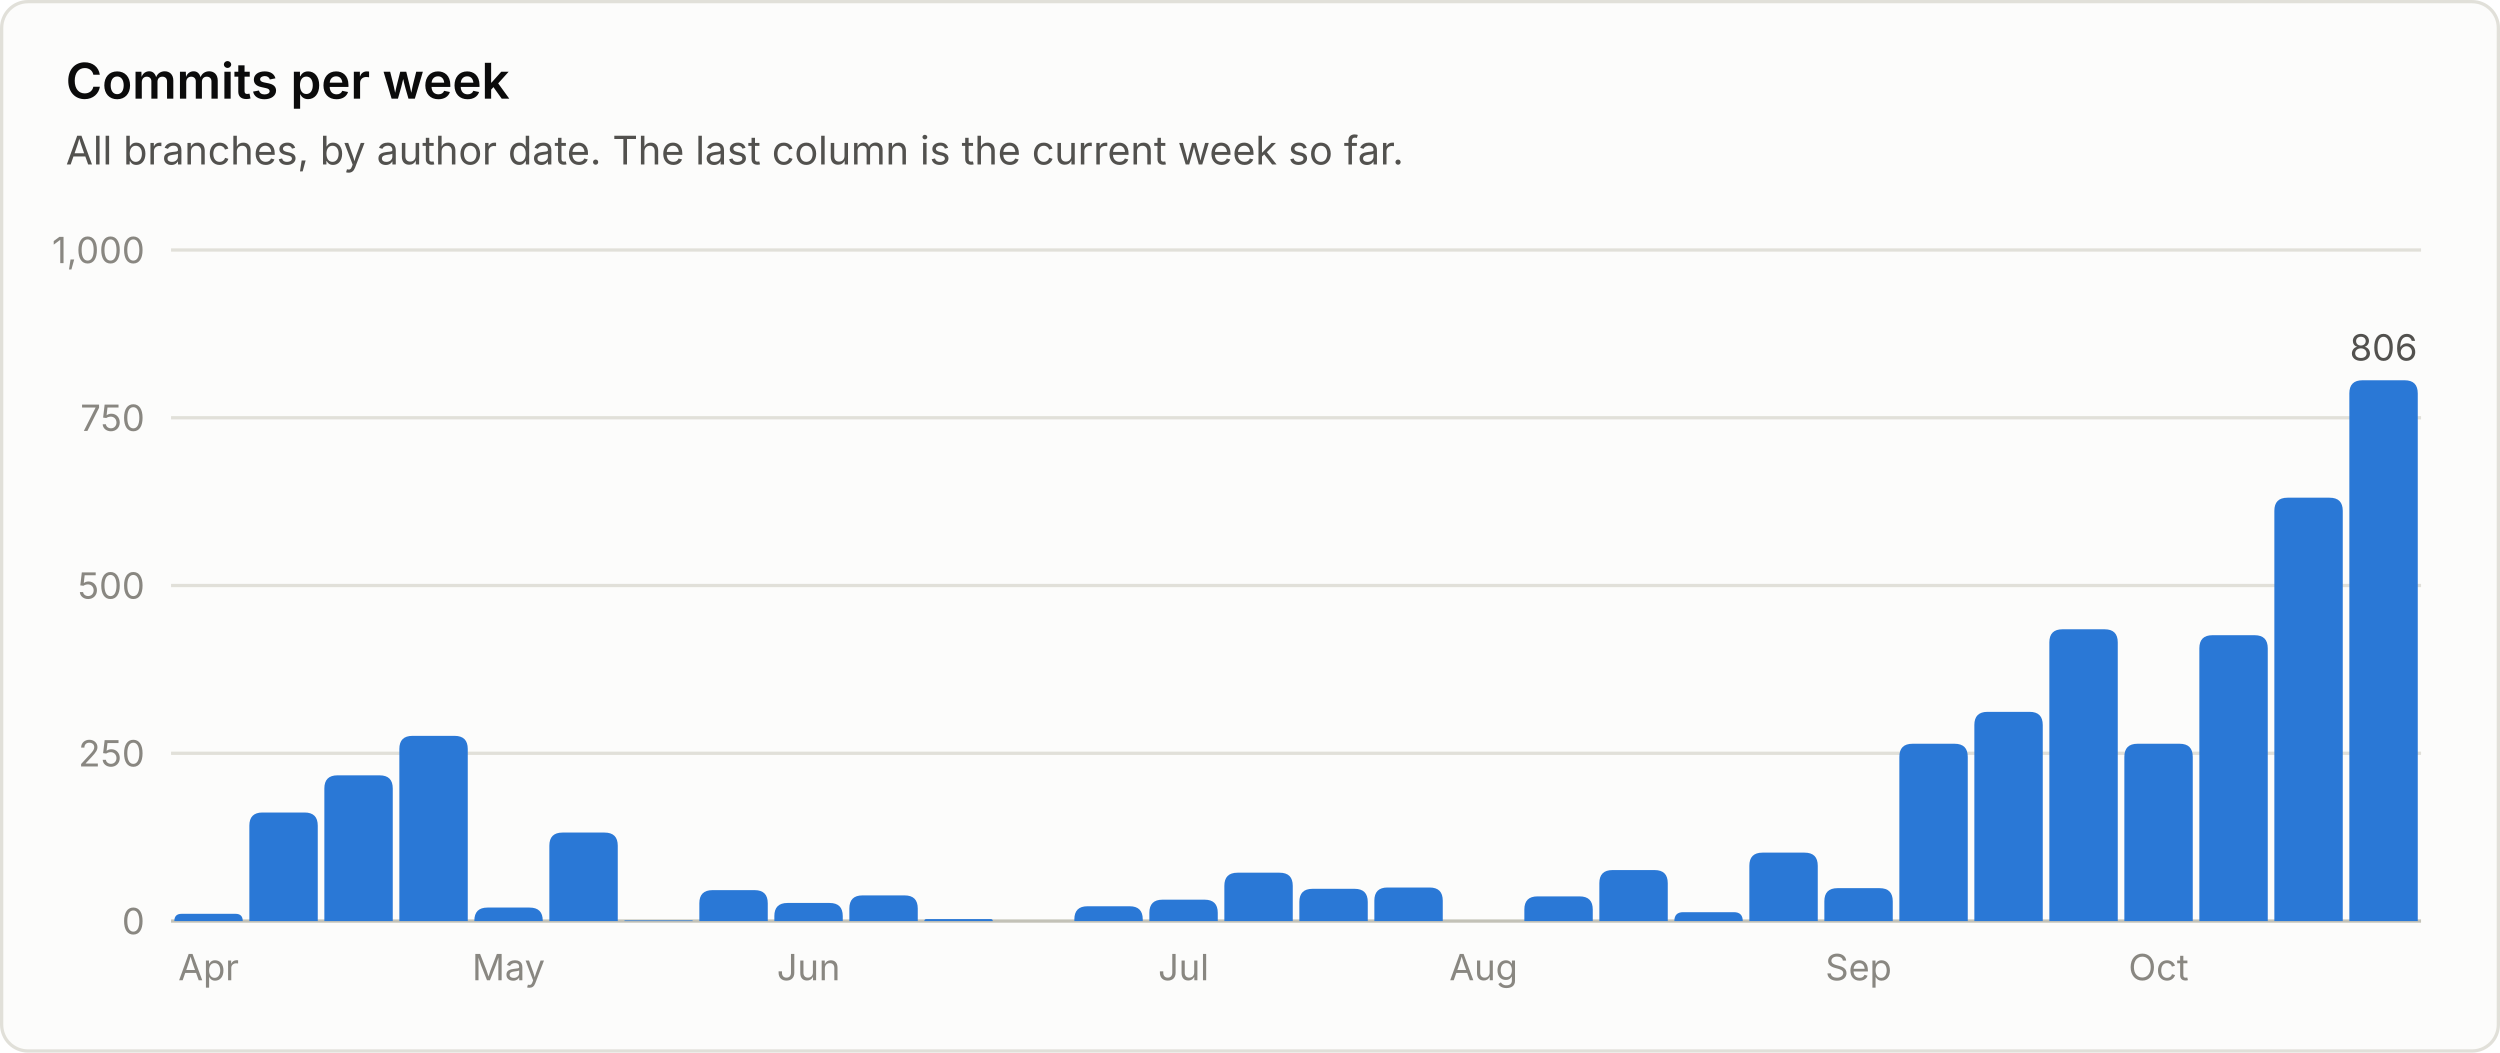
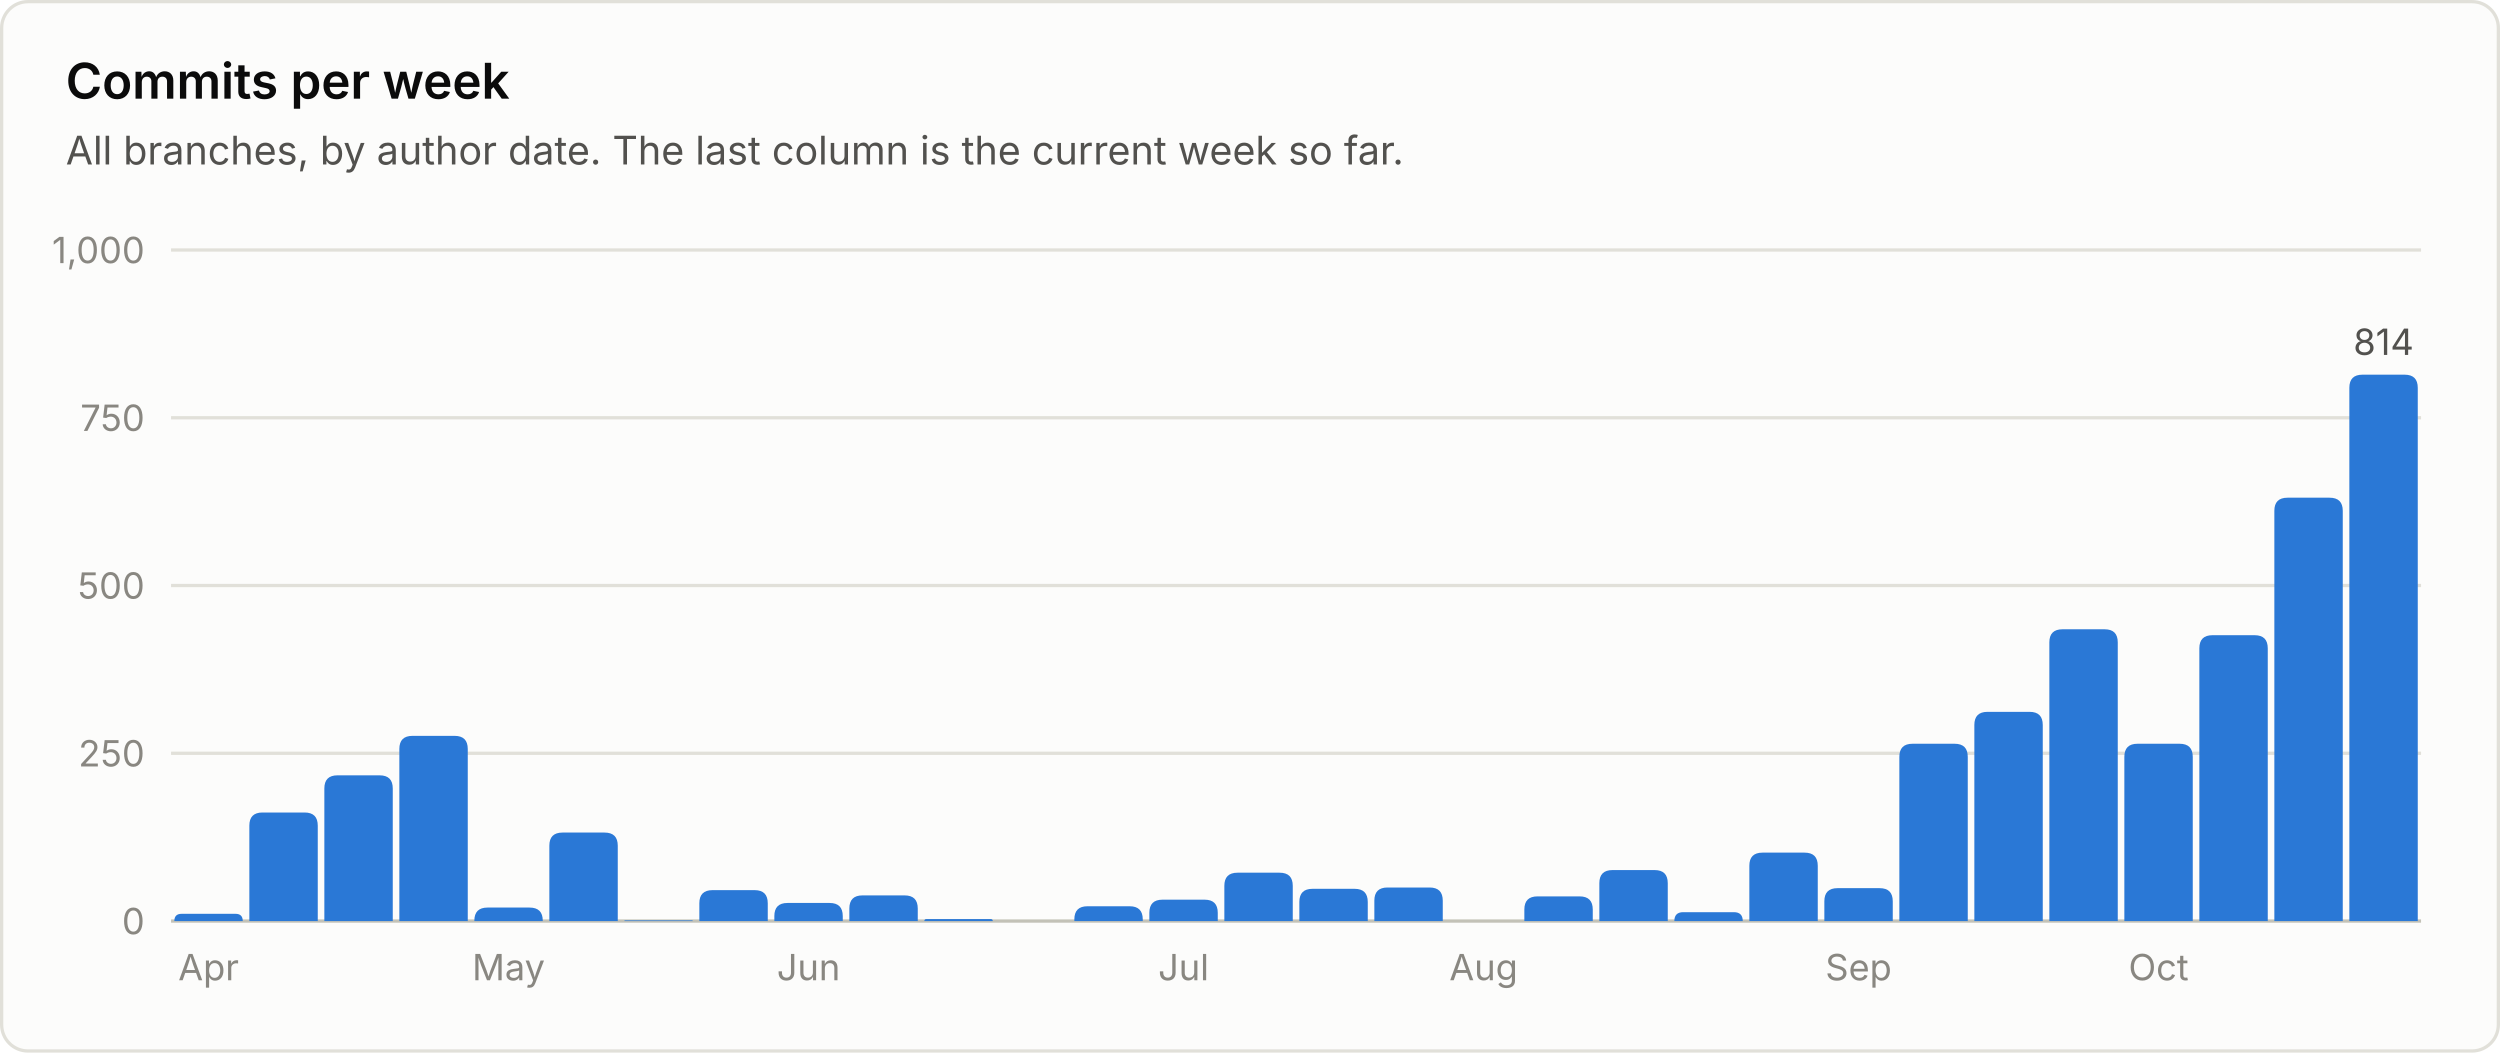
<svg xmlns="http://www.w3.org/2000/svg" viewBox="0 0 760 320" width="760" height="320" role="img" font-family="system-ui, -apple-system, 'Segoe UI', sans-serif">
  <rect x="0.5" y="0.5" width="759" height="319" rx="8" fill="#fcfcfb" stroke="#e1e0d9" />
  <text x="20.0" y="30.0" fill="#0b0b0b" font-size="15" font-weight="600" text-anchor="start">Commits per week</text>
  <text x="20.0" y="50.0" fill="#52514e" font-size="12" font-weight="400" text-anchor="start">All branches, by author date. The last column is the current week so far.</text>
  <line x1="52" y1="280.0" x2="736" y2="280.0" stroke="#c3c2b7" stroke-width="1" />
  <text x="44.0" y="284.0" fill="#898781" font-size="11" font-weight="400" text-anchor="end">0</text>
  <line x1="52" y1="229.0" x2="736" y2="229.0" stroke="#e1e0d9" stroke-width="1" />
  <text x="44.0" y="233.0" fill="#898781" font-size="11" font-weight="400" text-anchor="end">250</text>
  <line x1="52" y1="178.0" x2="736" y2="178.0" stroke="#e1e0d9" stroke-width="1" />
  <text x="44.0" y="182.0" fill="#898781" font-size="11" font-weight="400" text-anchor="end">500</text>
  <line x1="52" y1="127.0" x2="736" y2="127.0" stroke="#e1e0d9" stroke-width="1" />
  <text x="44.0" y="131.0" fill="#898781" font-size="11" font-weight="400" text-anchor="end">750</text>
  <line x1="52" y1="76.0" x2="736" y2="76.0" stroke="#e1e0d9" stroke-width="1" />
  <text x="44.0" y="80.0" fill="#898781" font-size="11" font-weight="400" text-anchor="end">1,000</text>
  <path d="M53.0 280.0 V280.0 Q53.0 277.8 55.2 277.8 H71.6 Q73.8 277.8 73.8 280.0 V280.0 Z" fill="#2a78d6" />
  <text x="63.4" y="298.0" fill="#898781" font-size="11" font-weight="400" text-anchor="middle">Apr</text>
  <path d="M75.8 280.0 V251.0 Q75.8 247.0 79.8 247.0 H92.6 Q96.6 247.0 96.6 251.0 V280.0 Z" fill="#2a78d6" />
  <path d="M98.6 280.0 V239.7 Q98.6 235.7 102.6 235.7 H115.4 Q119.4 235.7 119.4 239.7 V280.0 Z" fill="#2a78d6" />
  <path d="M121.4 280.0 V227.7 Q121.4 223.7 125.4 223.7 H138.2 Q142.2 223.7 142.2 227.7 V280.0 Z" fill="#2a78d6" />
  <path d="M144.2 280.0 V279.9 Q144.2 275.9 148.2 275.9 H161.0 Q165.0 275.9 165.0 279.9 V280.0 Z" fill="#2a78d6" />
  <text x="154.6" y="298.0" fill="#898781" font-size="11" font-weight="400" text-anchor="middle">May</text>
  <path d="M167.0 280.0 V257.1 Q167.0 253.1 171.0 253.1 H183.8 Q187.8 253.1 187.8 257.1 V280.0 Z" fill="#2a78d6" />
  <path d="M189.8 280.0 V280.0 Q189.8 279.8 190.0 279.8 H210.4 Q210.6 279.8 210.6 280.0 V280.0 Z" fill="#2a78d6" />
  <path d="M212.6 280.0 V274.6 Q212.6 270.6 216.6 270.6 H229.4 Q233.4 270.6 233.4 274.6 V280.0 Z" fill="#2a78d6" />
  <path d="M235.4 280.0 V278.5 Q235.4 274.5 239.4 274.5 H252.2 Q256.2 274.5 256.2 278.5 V280.0 Z" fill="#2a78d6" />
  <text x="245.8" y="298.0" fill="#898781" font-size="11" font-weight="400" text-anchor="middle">Jun</text>
  <path d="M258.2 280.0 V276.2 Q258.2 272.2 262.2 272.2 H275.0 Q279.0 272.2 279.0 276.2 V280.0 Z" fill="#2a78d6" />
  <path d="M281.0 280.0 V280.0 Q281.0 279.4 281.6 279.4 H301.2 Q301.8 279.4 301.8 280.0 V280.0 Z" fill="#2a78d6" />
  <path d="M326.6 280.0 V279.5 Q326.6 275.5 330.6 275.5 H343.4 Q347.4 275.5 347.4 279.5 V280.0 Z" fill="#2a78d6" />
  <path d="M349.4 280.0 V277.5 Q349.4 273.5 353.4 273.5 H366.2 Q370.2 273.5 370.2 277.5 V280.0 Z" fill="#2a78d6" />
  <text x="359.8" y="298.0" fill="#898781" font-size="11" font-weight="400" text-anchor="middle">Jul</text>
  <path d="M372.2 280.0 V269.3 Q372.2 265.3 376.2 265.3 H389.0 Q393.0 265.3 393.0 269.3 V280.0 Z" fill="#2a78d6" />
  <path d="M395.0 280.0 V274.2 Q395.0 270.2 399.0 270.2 H411.8 Q415.8 270.2 415.8 274.2 V280.0 Z" fill="#2a78d6" />
  <path d="M417.8 280.0 V273.8 Q417.8 269.8 421.8 269.8 H434.6 Q438.6 269.8 438.6 273.8 V280.0 Z" fill="#2a78d6" />
  <text x="451.0" y="298.0" fill="#898781" font-size="11" font-weight="400" text-anchor="middle">Aug</text>
  <path d="M463.4 280.0 V276.5 Q463.4 272.5 467.4 272.5 H480.2 Q484.2 272.5 484.2 276.5 V280.0 Z" fill="#2a78d6" />
  <path d="M486.2 280.0 V268.5 Q486.2 264.5 490.2 264.5 H503.0 Q507.0 264.5 507.0 268.5 V280.0 Z" fill="#2a78d6" />
  <path d="M509.0 280.0 V280.0 Q509.0 277.3 511.7 277.3 H527.1 Q529.8 277.3 529.8 280.0 V280.0 Z" fill="#2a78d6" />
  <path d="M531.8 280.0 V263.2 Q531.8 259.2 535.8 259.2 H548.6 Q552.6 259.2 552.6 263.2 V280.0 Z" fill="#2a78d6" />
  <path d="M554.6 280.0 V274.0 Q554.6 270.0 558.6 270.0 H571.4 Q575.4 270.0 575.4 274.0 V280.0 Z" fill="#2a78d6" />
  <text x="565.0" y="298.0" fill="#898781" font-size="11" font-weight="400" text-anchor="middle">Sep</text>
  <path d="M577.4 280.0 V230.1 Q577.4 226.1 581.4 226.1 H594.2 Q598.2 226.1 598.2 230.1 V280.0 Z" fill="#2a78d6" />
  <path d="M600.2 280.0 V220.4 Q600.2 216.4 604.2 216.4 H617.0 Q621.0 216.4 621.0 220.4 V280.0 Z" fill="#2a78d6" />
  <path d="M623.0 280.0 V195.3 Q623.0 191.3 627.0 191.3 H639.8 Q643.8 191.3 643.8 195.3 V280.0 Z" fill="#2a78d6" />
  <path d="M645.8 280.0 V230.1 Q645.8 226.1 649.8 226.1 H662.6 Q666.6 226.1 666.6 230.1 V280.0 Z" fill="#2a78d6" />
  <text x="656.2" y="298.0" fill="#898781" font-size="11" font-weight="400" text-anchor="middle">Oct</text>
  <path d="M668.6 280.0 V197.1 Q668.6 193.1 672.6 193.1 H685.4 Q689.4 193.1 689.4 197.1 V280.0 Z" fill="#2a78d6" />
  <path d="M691.4 280.0 V155.3 Q691.4 151.3 695.4 151.3 H708.2 Q712.2 151.3 712.2 155.3 V280.0 Z" fill="#2a78d6" />
-   <path d="M714.2 280.0 V119.6 Q714.2 115.6 718.2 115.6 H731.0 Q735.0 115.6 735.0 119.6 V280.0 Z" fill="#2a78d6" />
-   <text x="724.6" y="109.6" fill="#52514e" font-size="11" font-weight="400" text-anchor="middle">806</text>
+   <path d="M714.2 280.0 V117.9 Q714.2 113.9 718.2 113.9 H731.0 Q735.0 113.9 735.0 117.9 V280.0 Z" fill="#2a78d6" />
+   <text x="724.6" y="107.9" fill="#52514e" font-size="11" font-weight="400" text-anchor="middle">814</text>
</svg>
